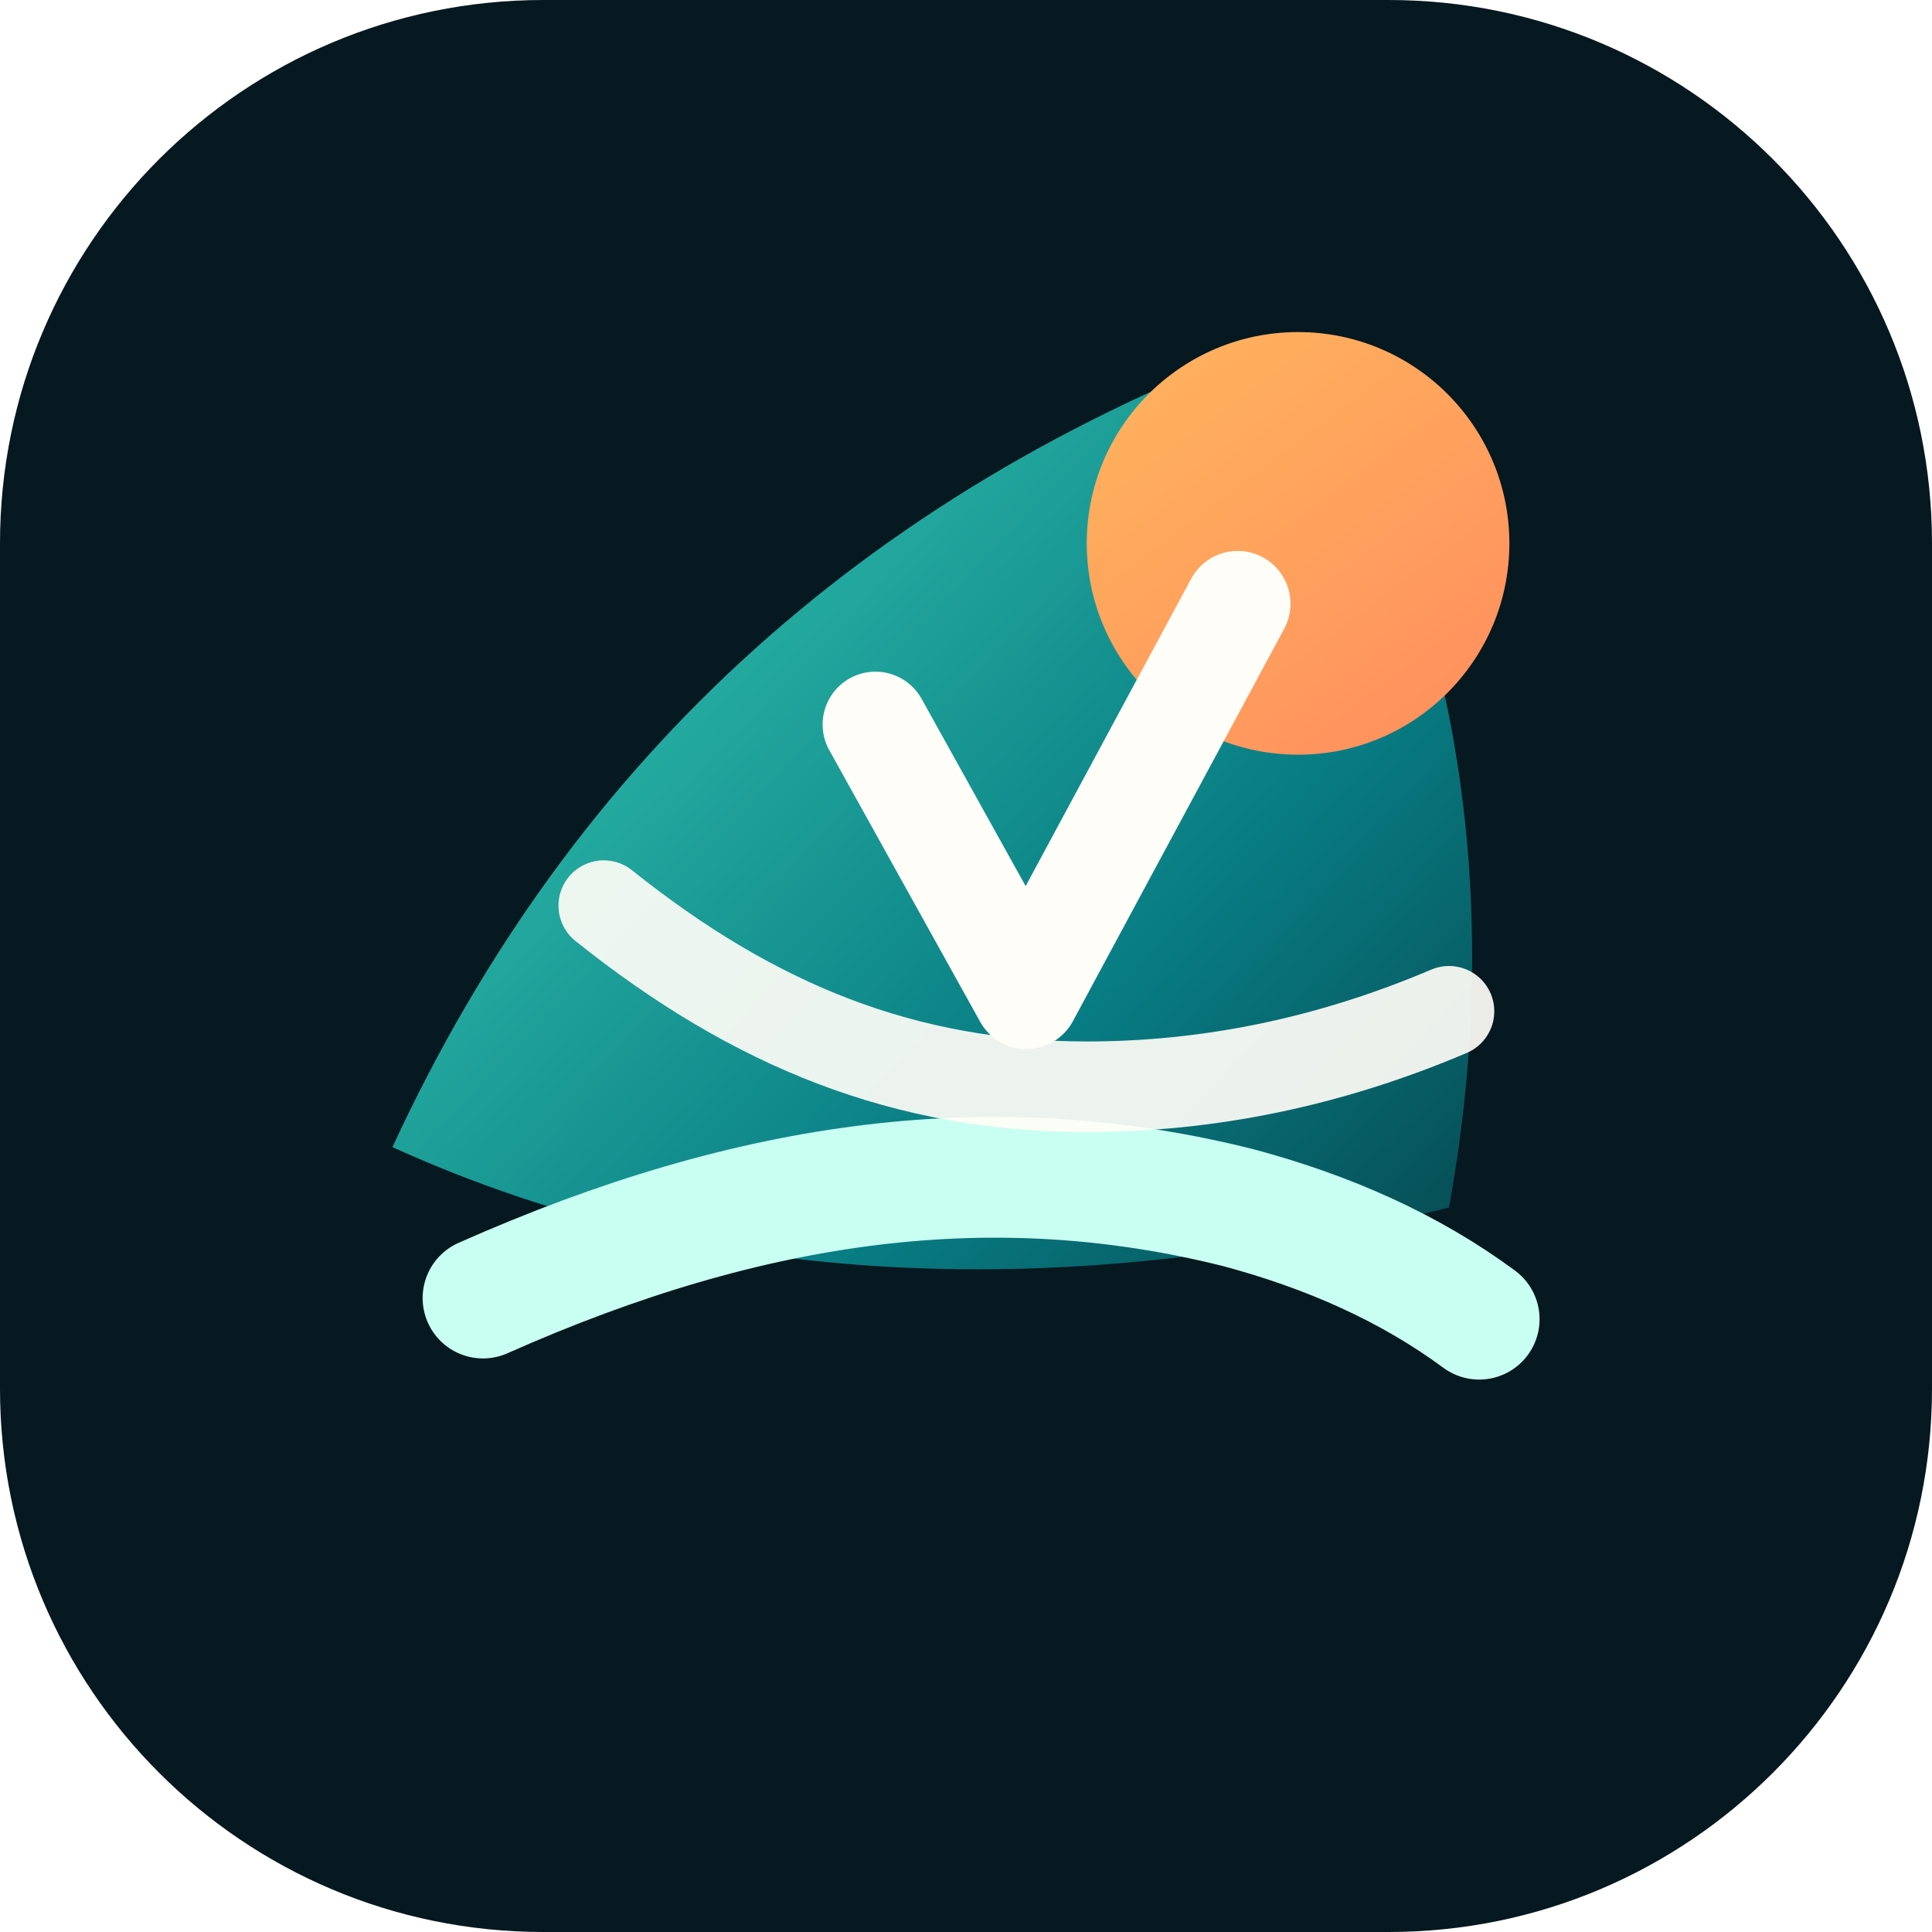
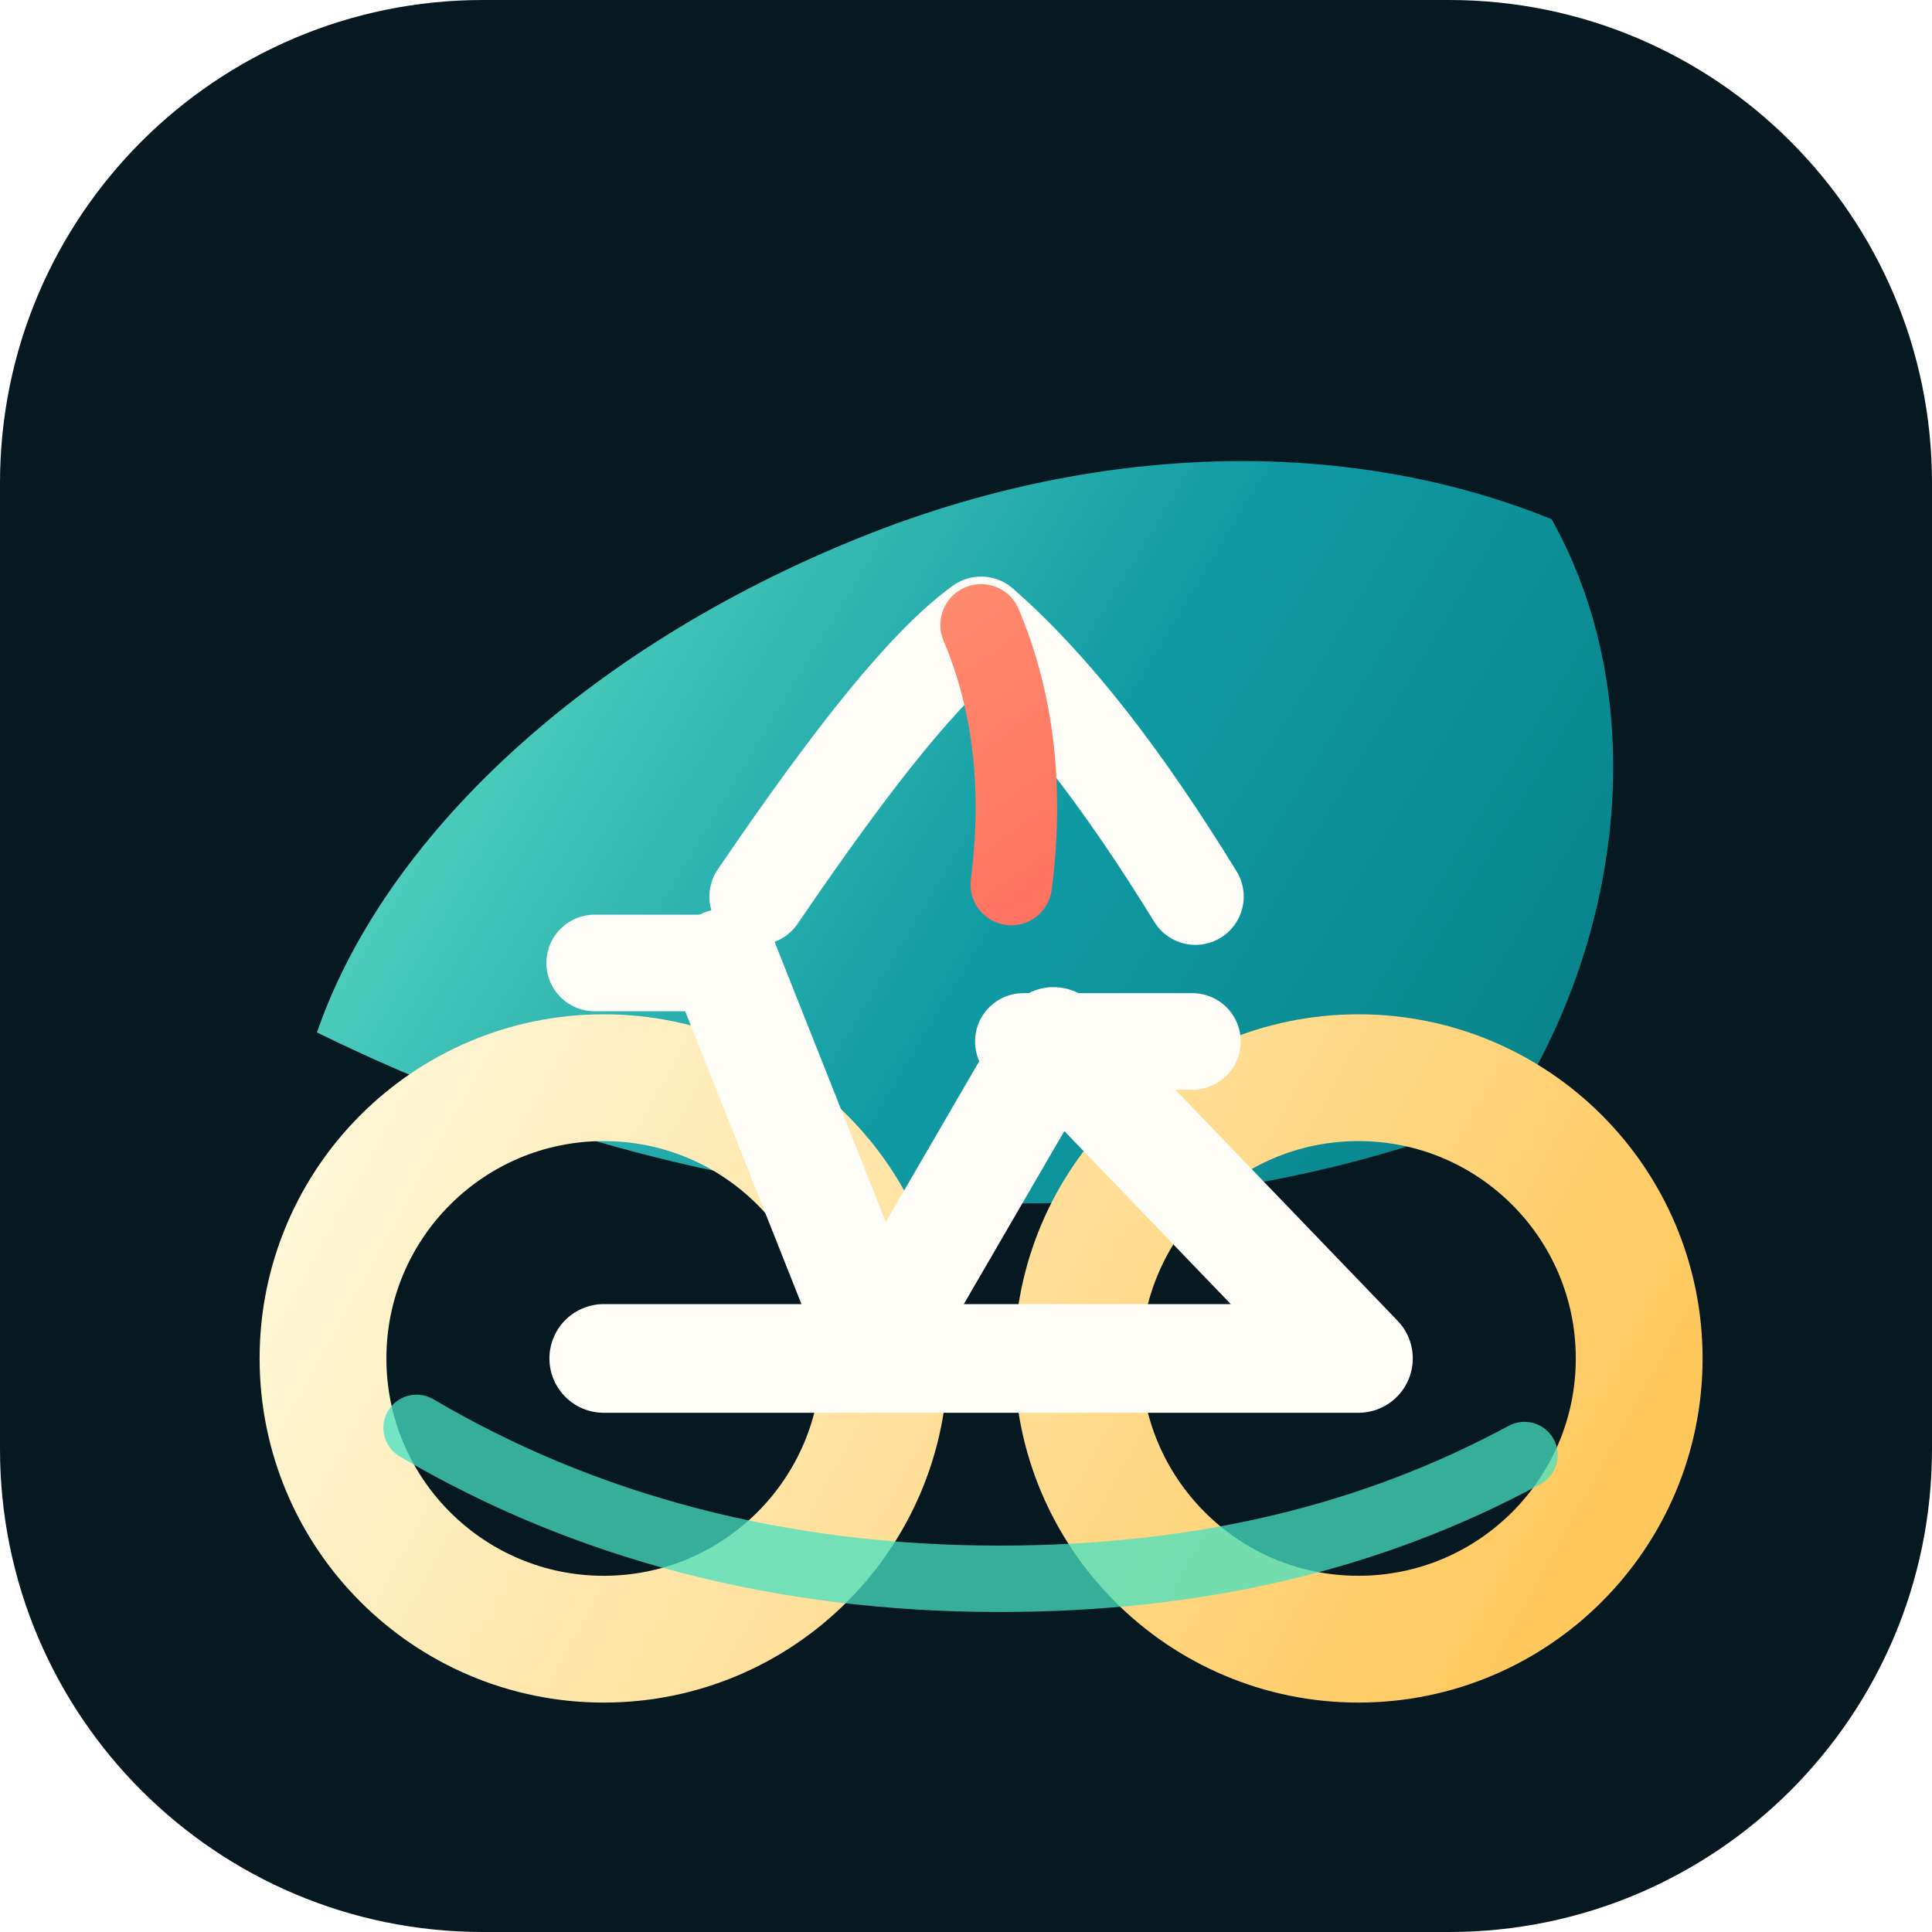
<svg xmlns="http://www.w3.org/2000/svg" viewBox="0 0 64 64" role="img" aria-label="Jeju-Tour Plan logo">
  <defs>
-     <linearGradient id="sea" x1="8" y1="10" x2="56" y2="56" gradientUnits="userSpaceOnUse">
-       <stop offset="0" stop-color="#45e0c1" />
-       <stop offset="0.55" stop-color="#087c83" />
-       <stop offset="1" stop-color="#061820" />
+     <linearGradient id="island" x1="11" y1="17" x2="54" y2="43" gradientUnits="userSpaceOnUse">
+       <stop offset="0" stop-color="#66e2c7" />
+       <stop offset="0.52" stop-color="#0f9aa3" />
+       <stop offset="1" stop-color="#087c83" />
    </linearGradient>
-     <linearGradient id="sun" x1="20" y1="12" x2="44" y2="44" gradientUnits="userSpaceOnUse">
-       <stop offset="0" stop-color="#ffc85c" />
-       <stop offset="1" stop-color="#ff745f" />
+     <linearGradient id="wheel" x1="13" y1="34" x2="51" y2="55" gradientUnits="userSpaceOnUse">
+       <stop offset="0" stop-color="#fff7d7" />
+       <stop offset="1" stop-color="#ffc85c" />
+     </linearGradient>
+     <linearGradient id="lava" x1="30" y1="18" x2="42" y2="35" gradientUnits="userSpaceOnUse">
+       <stop offset="0" stop-color="#ff8f70" />
+       <stop offset="1" stop-color="#ff5f57" />
    </linearGradient>
  </defs>
-   <rect width="64" height="64" rx="18" fill="#061820" />
-   <path d="M13 38c6-13 16-22 30-27 5 8 7 18 5 29-12 3-24 3-35-2Z" fill="url(#sea)" />
-   <circle cx="43" cy="18" r="7" fill="url(#sun)" />
-   <path d="M16 43c9-4 17-5 25-3 3 .8 5.7 2 8 3.7" fill="none" stroke="#c9fff2" stroke-width="4" stroke-linecap="round" />
-   <path d="M20 30c5 4 10 6 16 6 4 0 8-.8 12-2.5" fill="none" stroke="#fffdf7" stroke-width="3" stroke-linecap="round" opacity=".92" />
-   <path d="M29 24l5 9 7-13" fill="none" stroke="#fffdf7" stroke-width="3.5" stroke-linecap="round" stroke-linejoin="round" />
+   <rect width="64" height="64" rx="16" fill="#061820" />
+   <path d="M10.5 34.2c2.2-6.4 8.8-12.7 18-16.4 7.7-3.1 16-3.4 22.9-.6 3.3 5.9 2.4 13.7-1.3 19.5-11.1 4.7-25.6 4.4-39.6-2.5Z" fill="url(#island)" />
+   <path d="M25.1 29.7c3.2-4.7 5.6-7.7 7.4-9 2.4 2.1 4.7 5.1 7.1 9" fill="none" stroke="#fffdf7" stroke-width="3.2" stroke-linecap="round" stroke-linejoin="round" />
+   <path d="M32.5 20.7c1.1 2.6 1.4 5.5 1 8.6" fill="none" stroke="url(#lava)" stroke-width="2.7" stroke-linecap="round" />
+   <circle cx="20" cy="45" r="9.3" fill="none" stroke="url(#wheel)" stroke-width="4.2" />
+   <circle cx="45" cy="45" r="9.3" fill="none" stroke="url(#wheel)" stroke-width="4.2" />
+   <path d="M20 45h8.8l6.1-10.5 10.1 10.5H29.2l-5.2-13.1" fill="none" stroke="#fffdf7" stroke-width="3.6" stroke-linecap="round" stroke-linejoin="round" />
+   <path d="M33.9 34.5h5.6" fill="none" stroke="#fffdf7" stroke-width="3.2" stroke-linecap="round" />
+   <path d="M24 31.9h-4.3" fill="none" stroke="#fffdf7" stroke-width="3.2" stroke-linecap="round" />
+   <path d="M13.8 47.3c5.6 3.3 12.1 5 19.3 5 6.7 0 12.4-1.4 17.4-4.1" fill="none" stroke="#45e0c1" stroke-width="2.2" stroke-linecap="round" opacity=".75" />
</svg>
